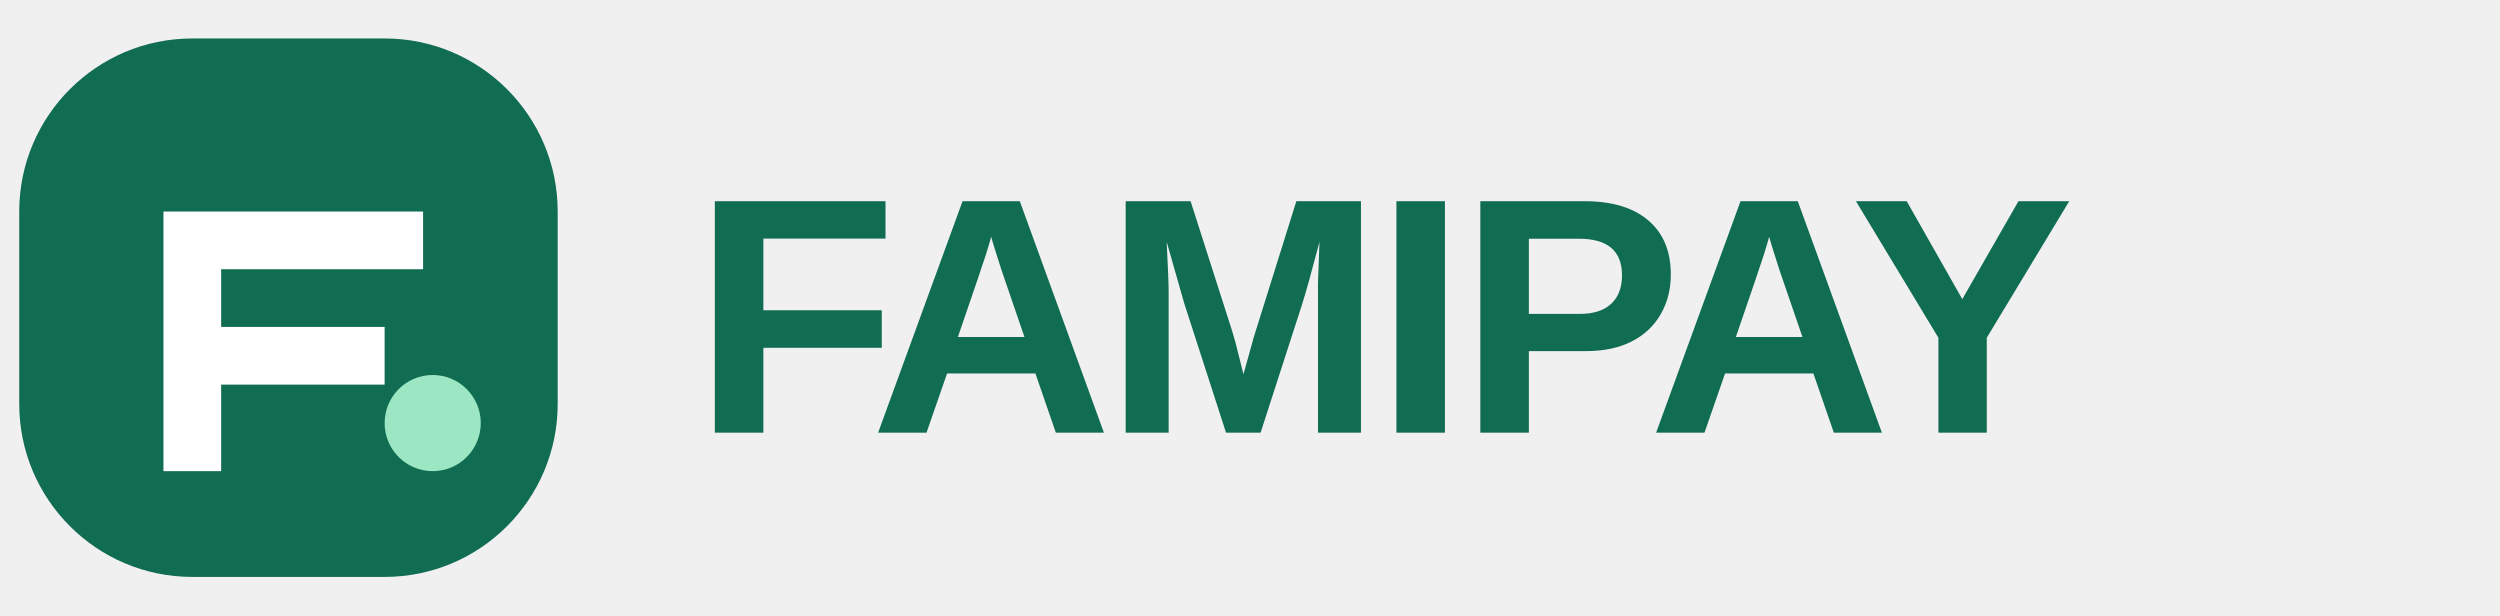
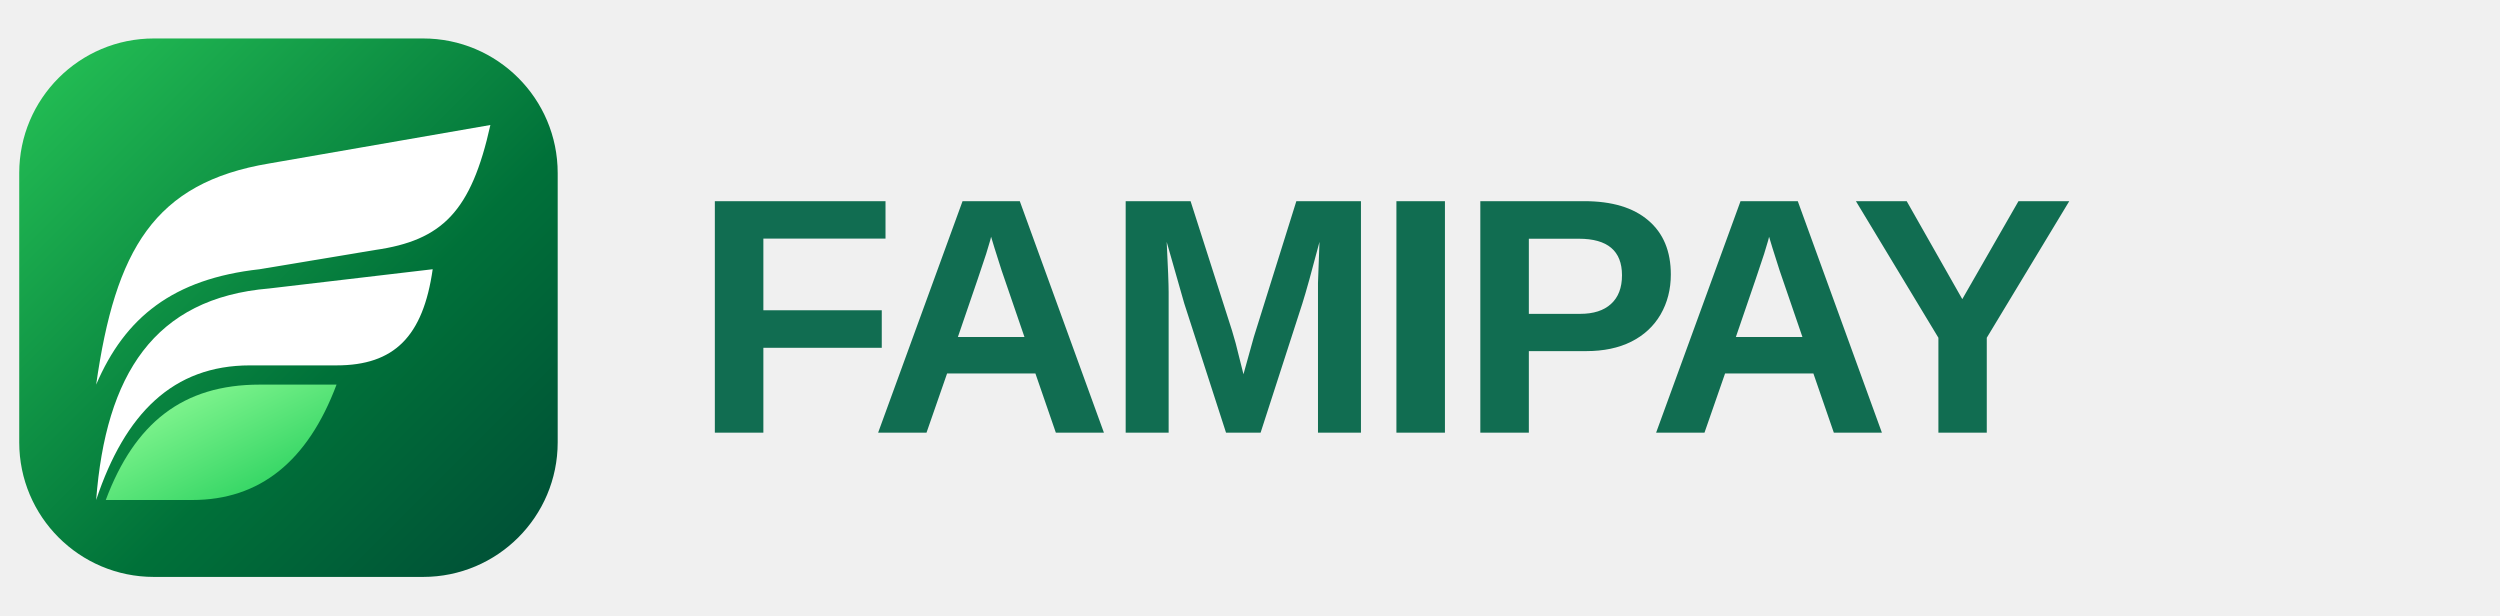
<svg xmlns="http://www.w3.org/2000/svg" viewBox="0 0 260 64" role="img" aria-labelledby="title">
-   <rect x="2" y="4" width="56" height="56" rx="18" fill="#116d51" />
-   <path d="M17 22h27v6H23v6h17v6H23v9h-6z" fill="#fff" />
-   <circle cx="45" cy="44" r="5" fill="#9ce6c3" />
+   <defs>
+     <linearGradient id="g" x1="0" y1="0" x2="1" y2="1">
+       <stop stop-color="#26c456" />
+       <stop offset=".6" stop-color="#007139" />
+       <stop offset="1" stop-color="#004c36" />
+     </linearGradient>
+     <linearGradient id="leaf" x2="1" y2="1">
+       <stop stop-color="#9bff9d" />
+       <stop offset="1" stop-color="#1acb56" />
+     </linearGradient>
+   </defs>
+   <rect x="2" y="4" width="56" height="56" rx="14" fill="url(#g)" />
+   <path d="M10 40C12 26 16 19 28 17L51 13C49 22 46 25 39 26L27 28C18 29 13 33 10 40ZM10 52C11 39 16 31 28 30L45 28C44 35 41 38 35 38H26C18 38 13 43 10 52Z" fill="#fff" />
+   <path d="M11 52C14 44 19 40 27 40H35C32 48 27 52 20 52Z" fill="url(#leaf)" />
  <text x="72" y="45" fill="#116d51" font-family="Arial,sans-serif" font-size="35" font-weight="800" letter-spacing="-1">FAMIPAY</text>
</svg>
